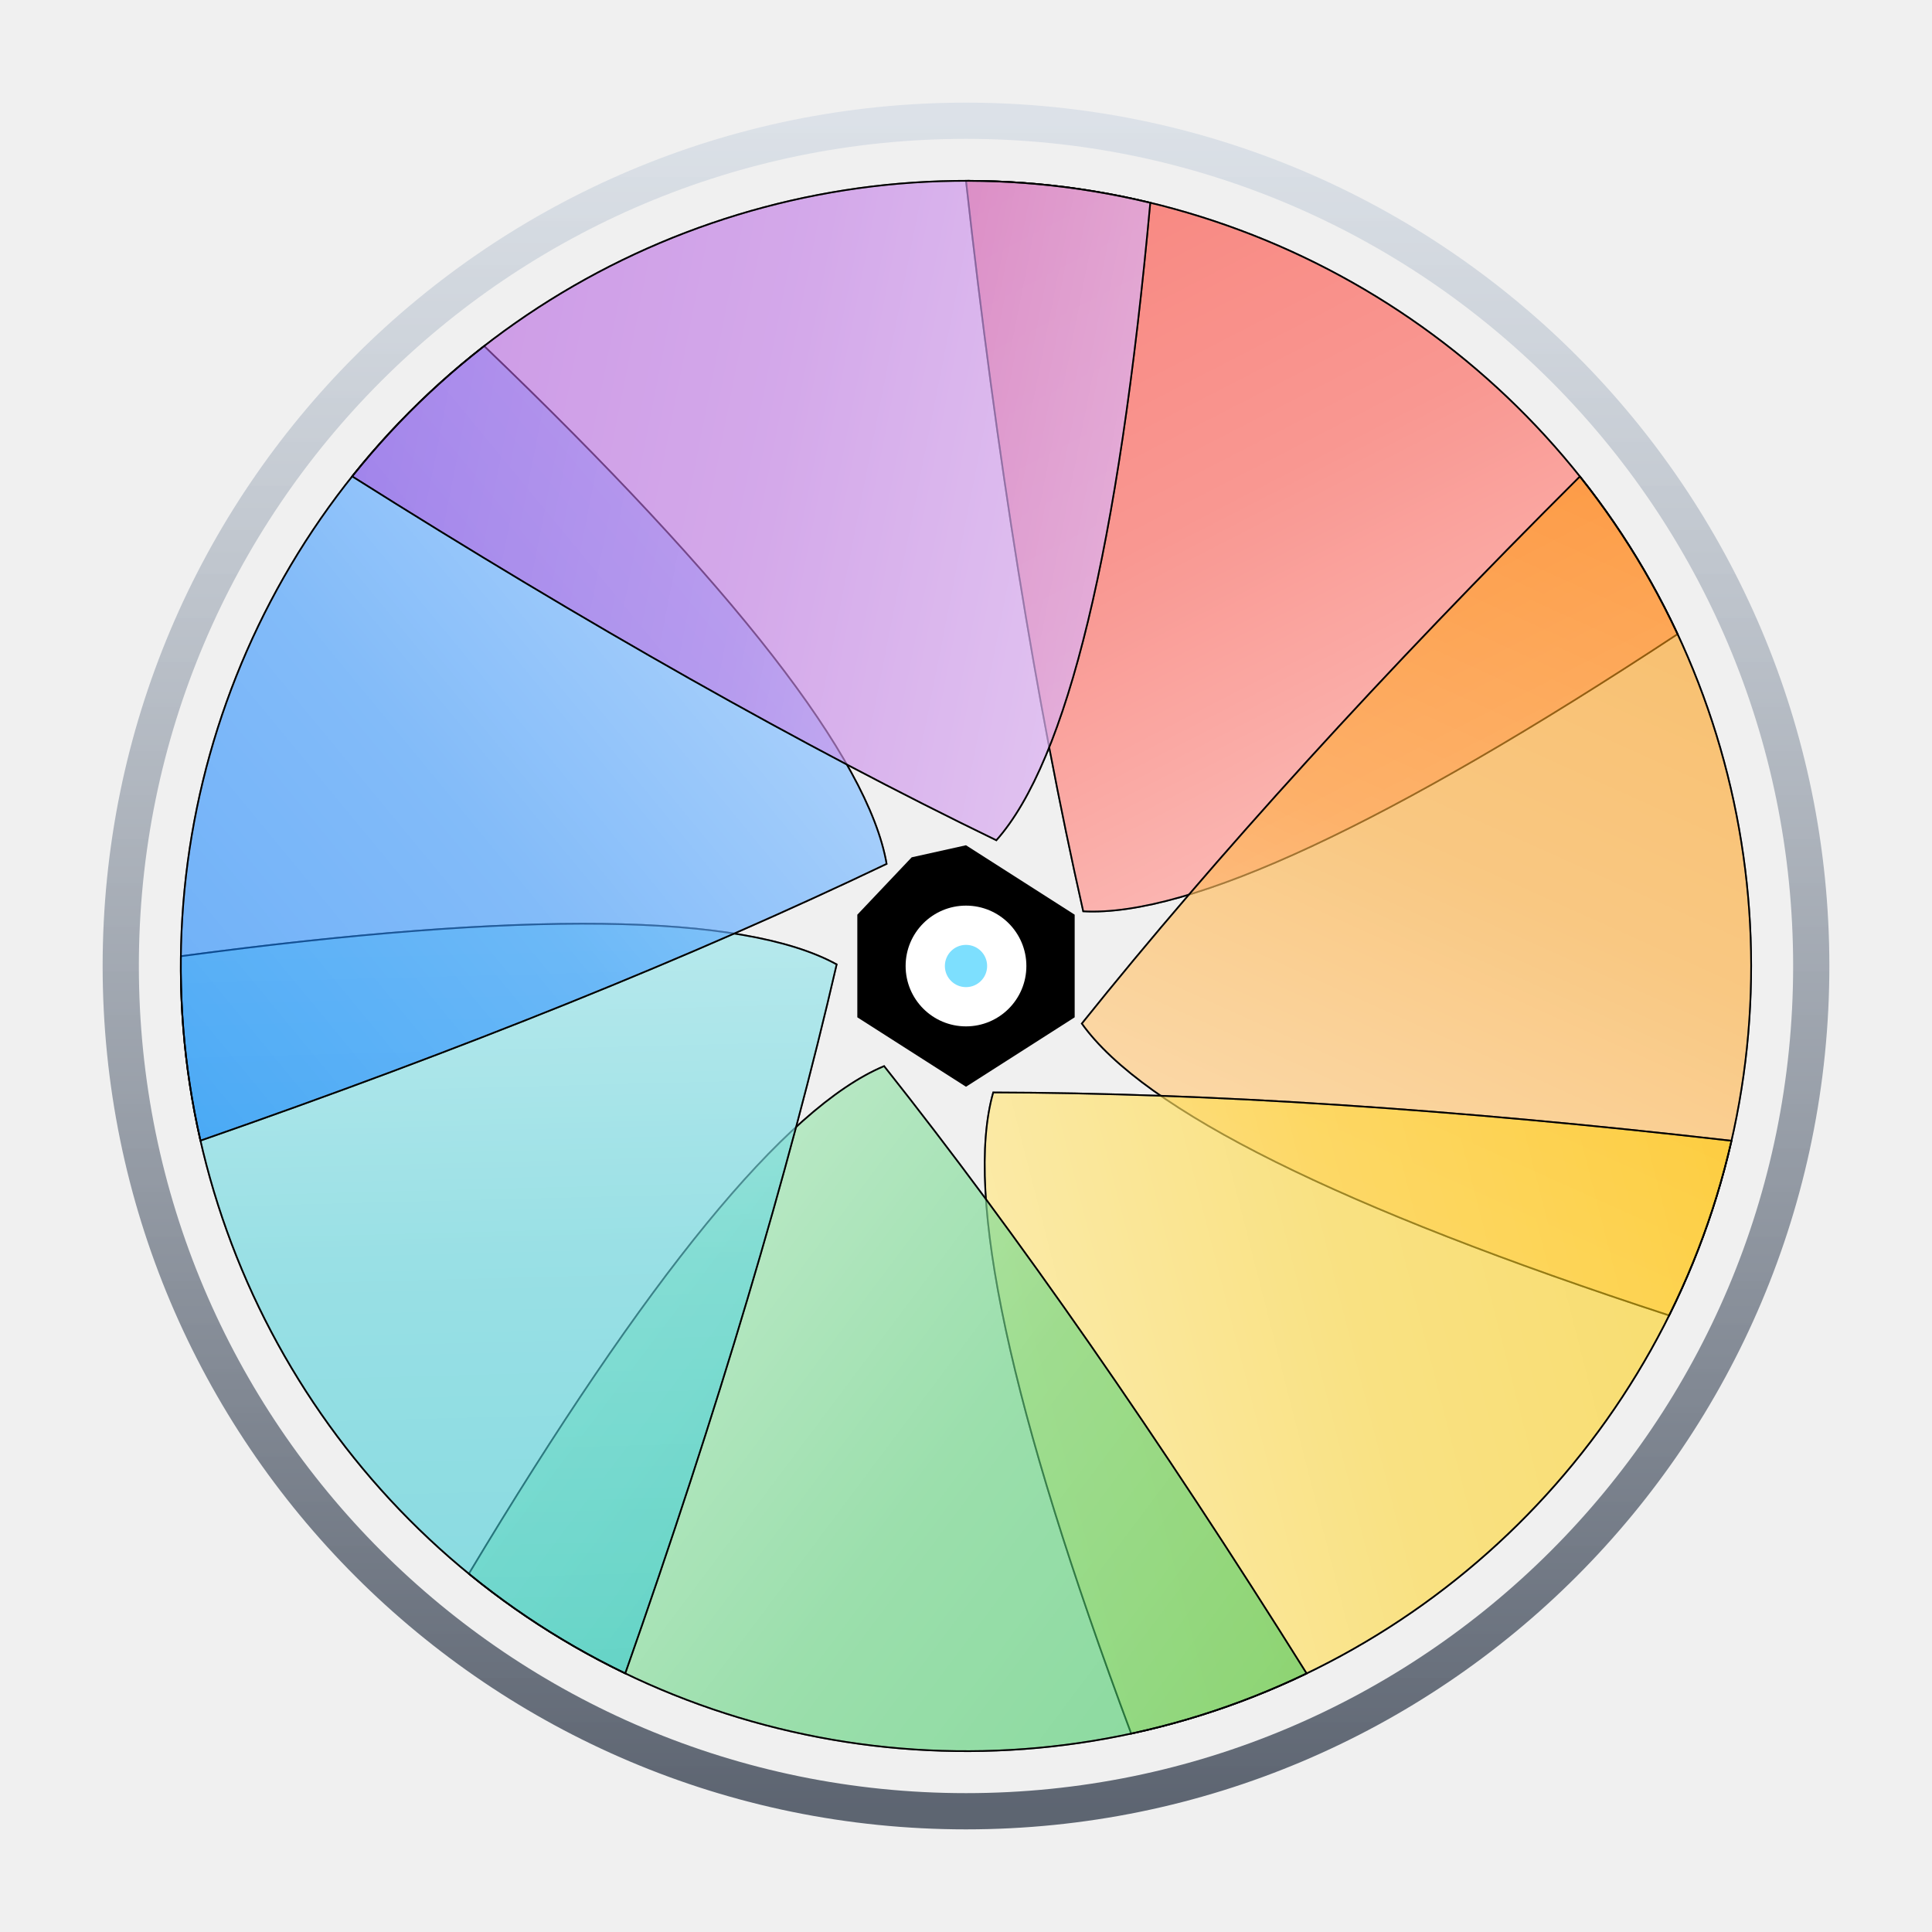
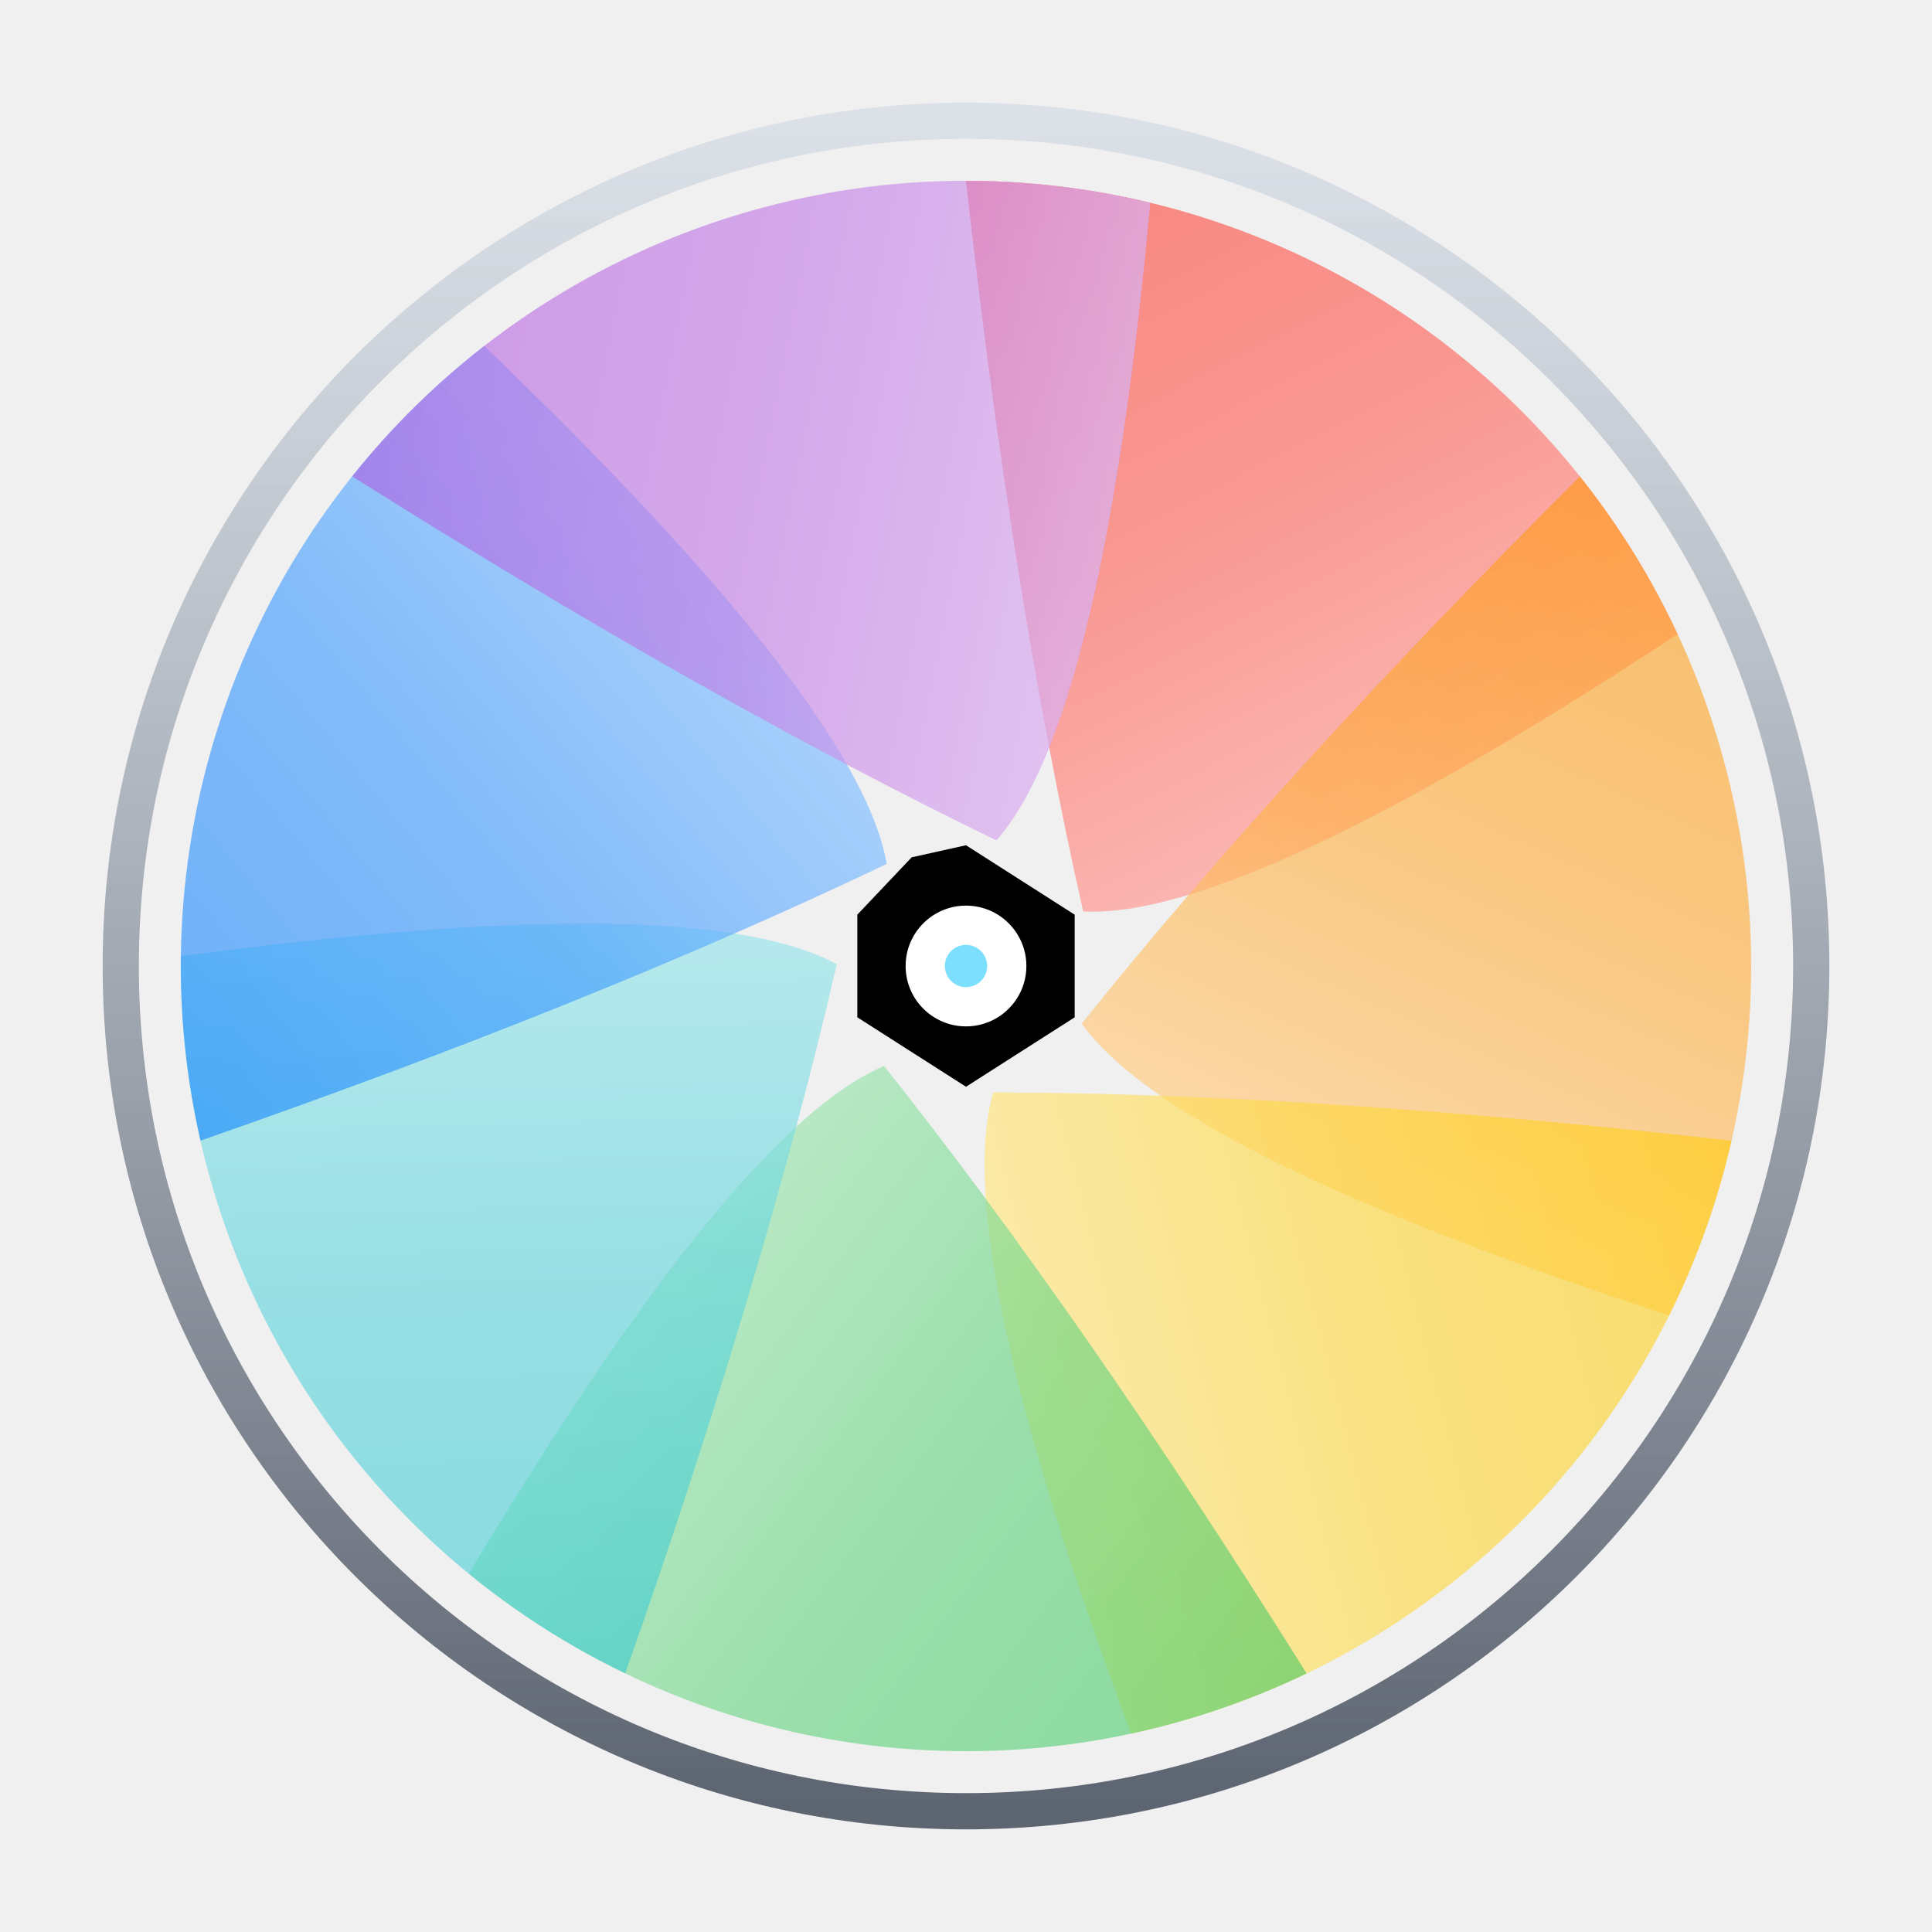
<svg xmlns="http://www.w3.org/2000/svg" viewBox="0 0 64 64" width="64" height="64" role="img" aria-label="Iris">
  <defs>
    <linearGradient id="rim" x1="0" y1="0" x2="0" y2="1">
      <stop offset="0%" stop-color="#cbd5e1" stop-opacity="0.55" />
      <stop offset="100%" stop-color="#1e293b" stop-opacity="0.7" />
    </linearGradient>
    <linearGradient id="refract" x1="0" y1="0.5" x2="1" y2="0">
      <stop offset="0%" stop-color="#ffffff" stop-opacity="0.45" />
      <stop offset="50%" stop-color="#ffffff" stop-opacity="0.15" />
      <stop offset="100%" stop-color="#ffffff" stop-opacity="0" />
    </linearGradient>
  </defs>
  <g transform="translate(32 32)">
    <circle r="28" fill="none" stroke="url(#rim)" stroke-width="1.2" />
    <circle r="26" fill="none" />
-     <g stroke="#000000" stroke-width="0.18" transform="scale(0.306)">
+     <g transform="scale(0.306)">
      <g transform="rotate(-90)">
        <path d="M 85 0 A 85 85 0 0 1 35.93 77.03 Q 5 30 5.92 12.69 Q 40 5 85 0 Z" fill="#ff2d20" opacity="0.55" />
        <path d="M 85 0 A 85 85 0 0 1 35.93 77.03 Q 5 30 5.92 12.69 Q 40 5 85 0 Z" fill="url(#refract)" />
      </g>
      <g transform="rotate(-38.57)">
        <path d="M 85 0 A 85 85 0 0 1 35.93 77.03 Q 5 30 5.92 12.69 Q 40 5 85 0 Z" fill="#ff9500" opacity="0.55" />
        <path d="M 85 0 A 85 85 0 0 1 35.93 77.03 Q 5 30 5.92 12.69 Q 40 5 85 0 Z" fill="url(#refract)" />
      </g>
      <g transform="rotate(12.86)">
        <path d="M 85 0 A 85 85 0 0 1 35.93 77.03 Q 5 30 5.92 12.69 Q 40 5 85 0 Z" fill="#ffcc00" opacity="0.55" />
        <path d="M 85 0 A 85 85 0 0 1 35.93 77.03 Q 5 30 5.92 12.69 Q 40 5 85 0 Z" fill="url(#refract)" />
      </g>
      <g transform="rotate(64.29)">
        <path d="M 85 0 A 85 85 0 0 1 35.93 77.03 Q 5 30 5.92 12.69 Q 40 5 85 0 Z" fill="#34c759" opacity="0.55" />
        <path d="M 85 0 A 85 85 0 0 1 35.93 77.03 Q 5 30 5.92 12.69 Q 40 5 85 0 Z" fill="url(#refract)" />
      </g>
      <g transform="rotate(115.72)">
        <path d="M 85 0 A 85 85 0 0 1 35.93 77.03 Q 5 30 5.92 12.69 Q 40 5 85 0 Z" fill="#30c9d4" opacity="0.55" />
        <path d="M 85 0 A 85 85 0 0 1 35.93 77.03 Q 5 30 5.92 12.69 Q 40 5 85 0 Z" fill="url(#refract)" />
      </g>
      <g transform="rotate(167.15)">
        <path d="M 85 0 A 85 85 0 0 1 35.93 77.03 Q 5 30 5.92 12.69 Q 40 5 85 0 Z" fill="#007aff" opacity="0.55" />
        <path d="M 85 0 A 85 85 0 0 1 35.93 77.03 Q 5 30 5.92 12.69 Q 40 5 85 0 Z" fill="url(#refract)" />
      </g>
      <g transform="rotate(218.58)">
        <path d="M 85 0 A 85 85 0 0 1 35.93 77.03 Q 5 30 5.92 12.69 Q 40 5 85 0 Z" fill="#af52de" opacity="0.55" />
        <path d="M 85 0 A 85 85 0 0 1 35.93 77.03 Q 5 30 5.92 12.69 Q 40 5 85 0 Z" fill="url(#refract)" />
      </g>
    </g>
    <polygon points="0,-4 3.6,-1.7 3.6,1.7 0,4 -3.6,1.7 -3.6,-1.7 -1.8,-3.6" fill="#000000" />
    <circle r="2" fill="#ffffff" />
    <circle r="0.7" fill="#7ddffe" />
  </g>
</svg>
